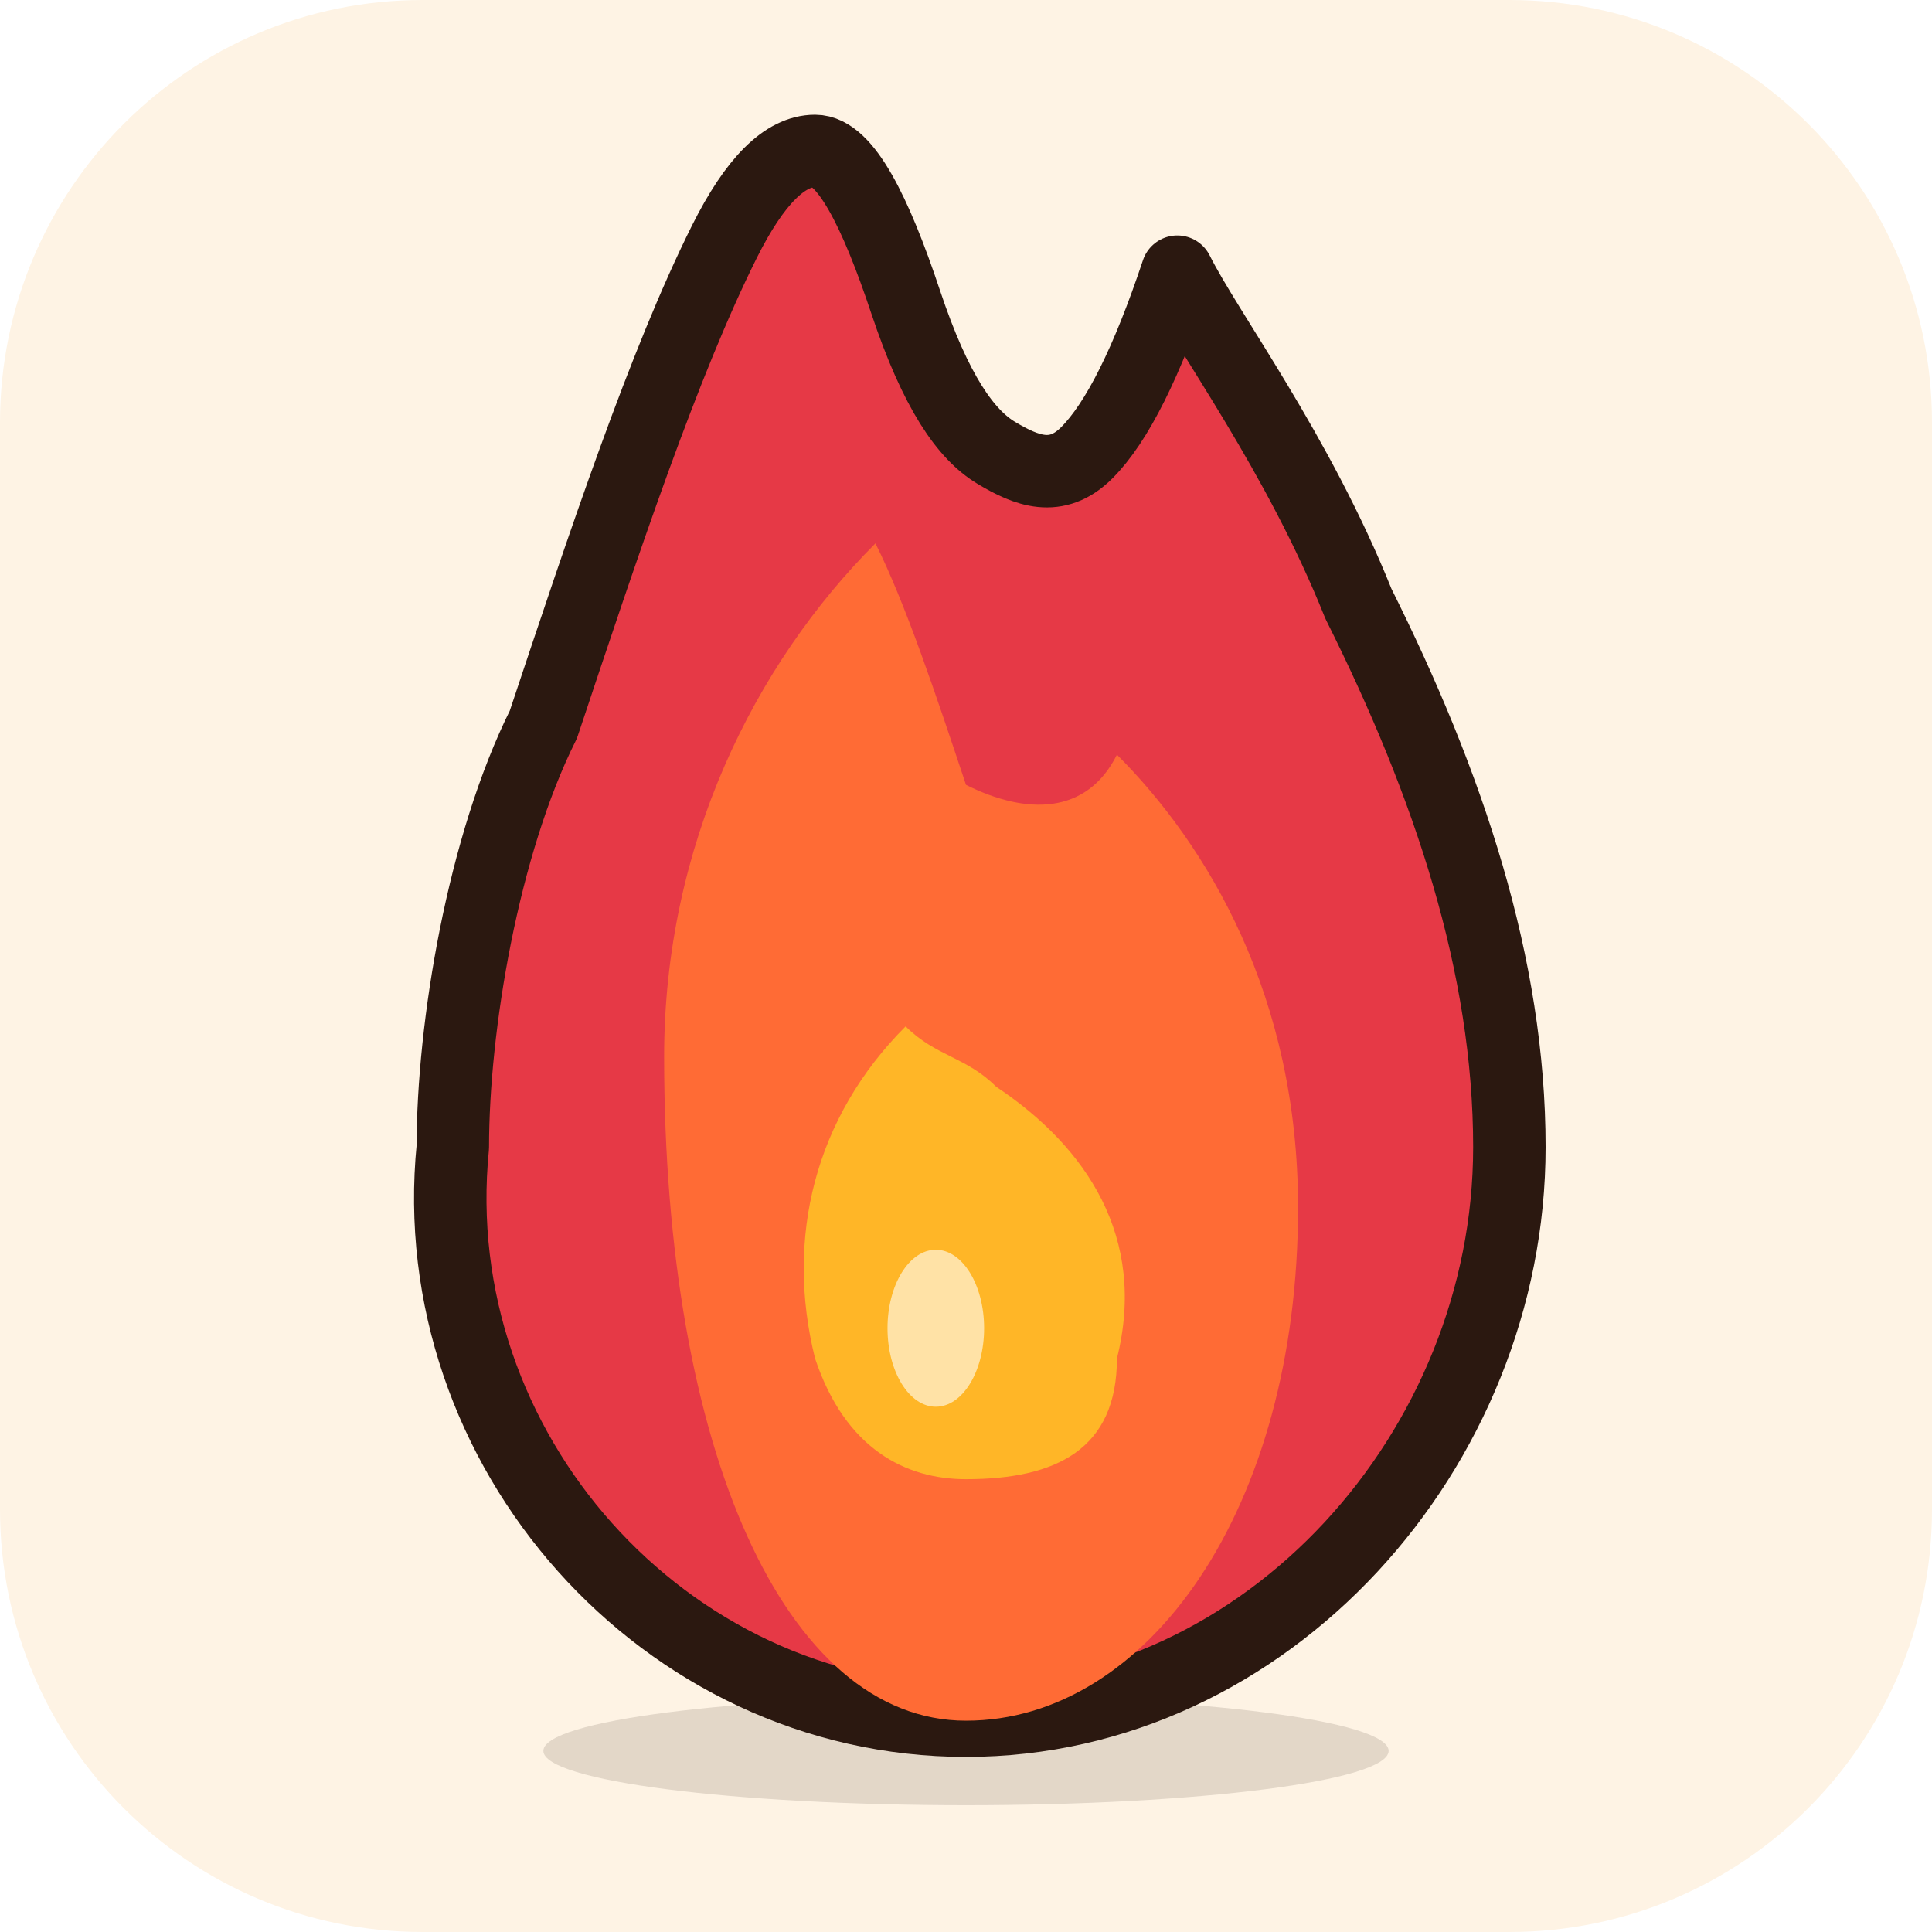
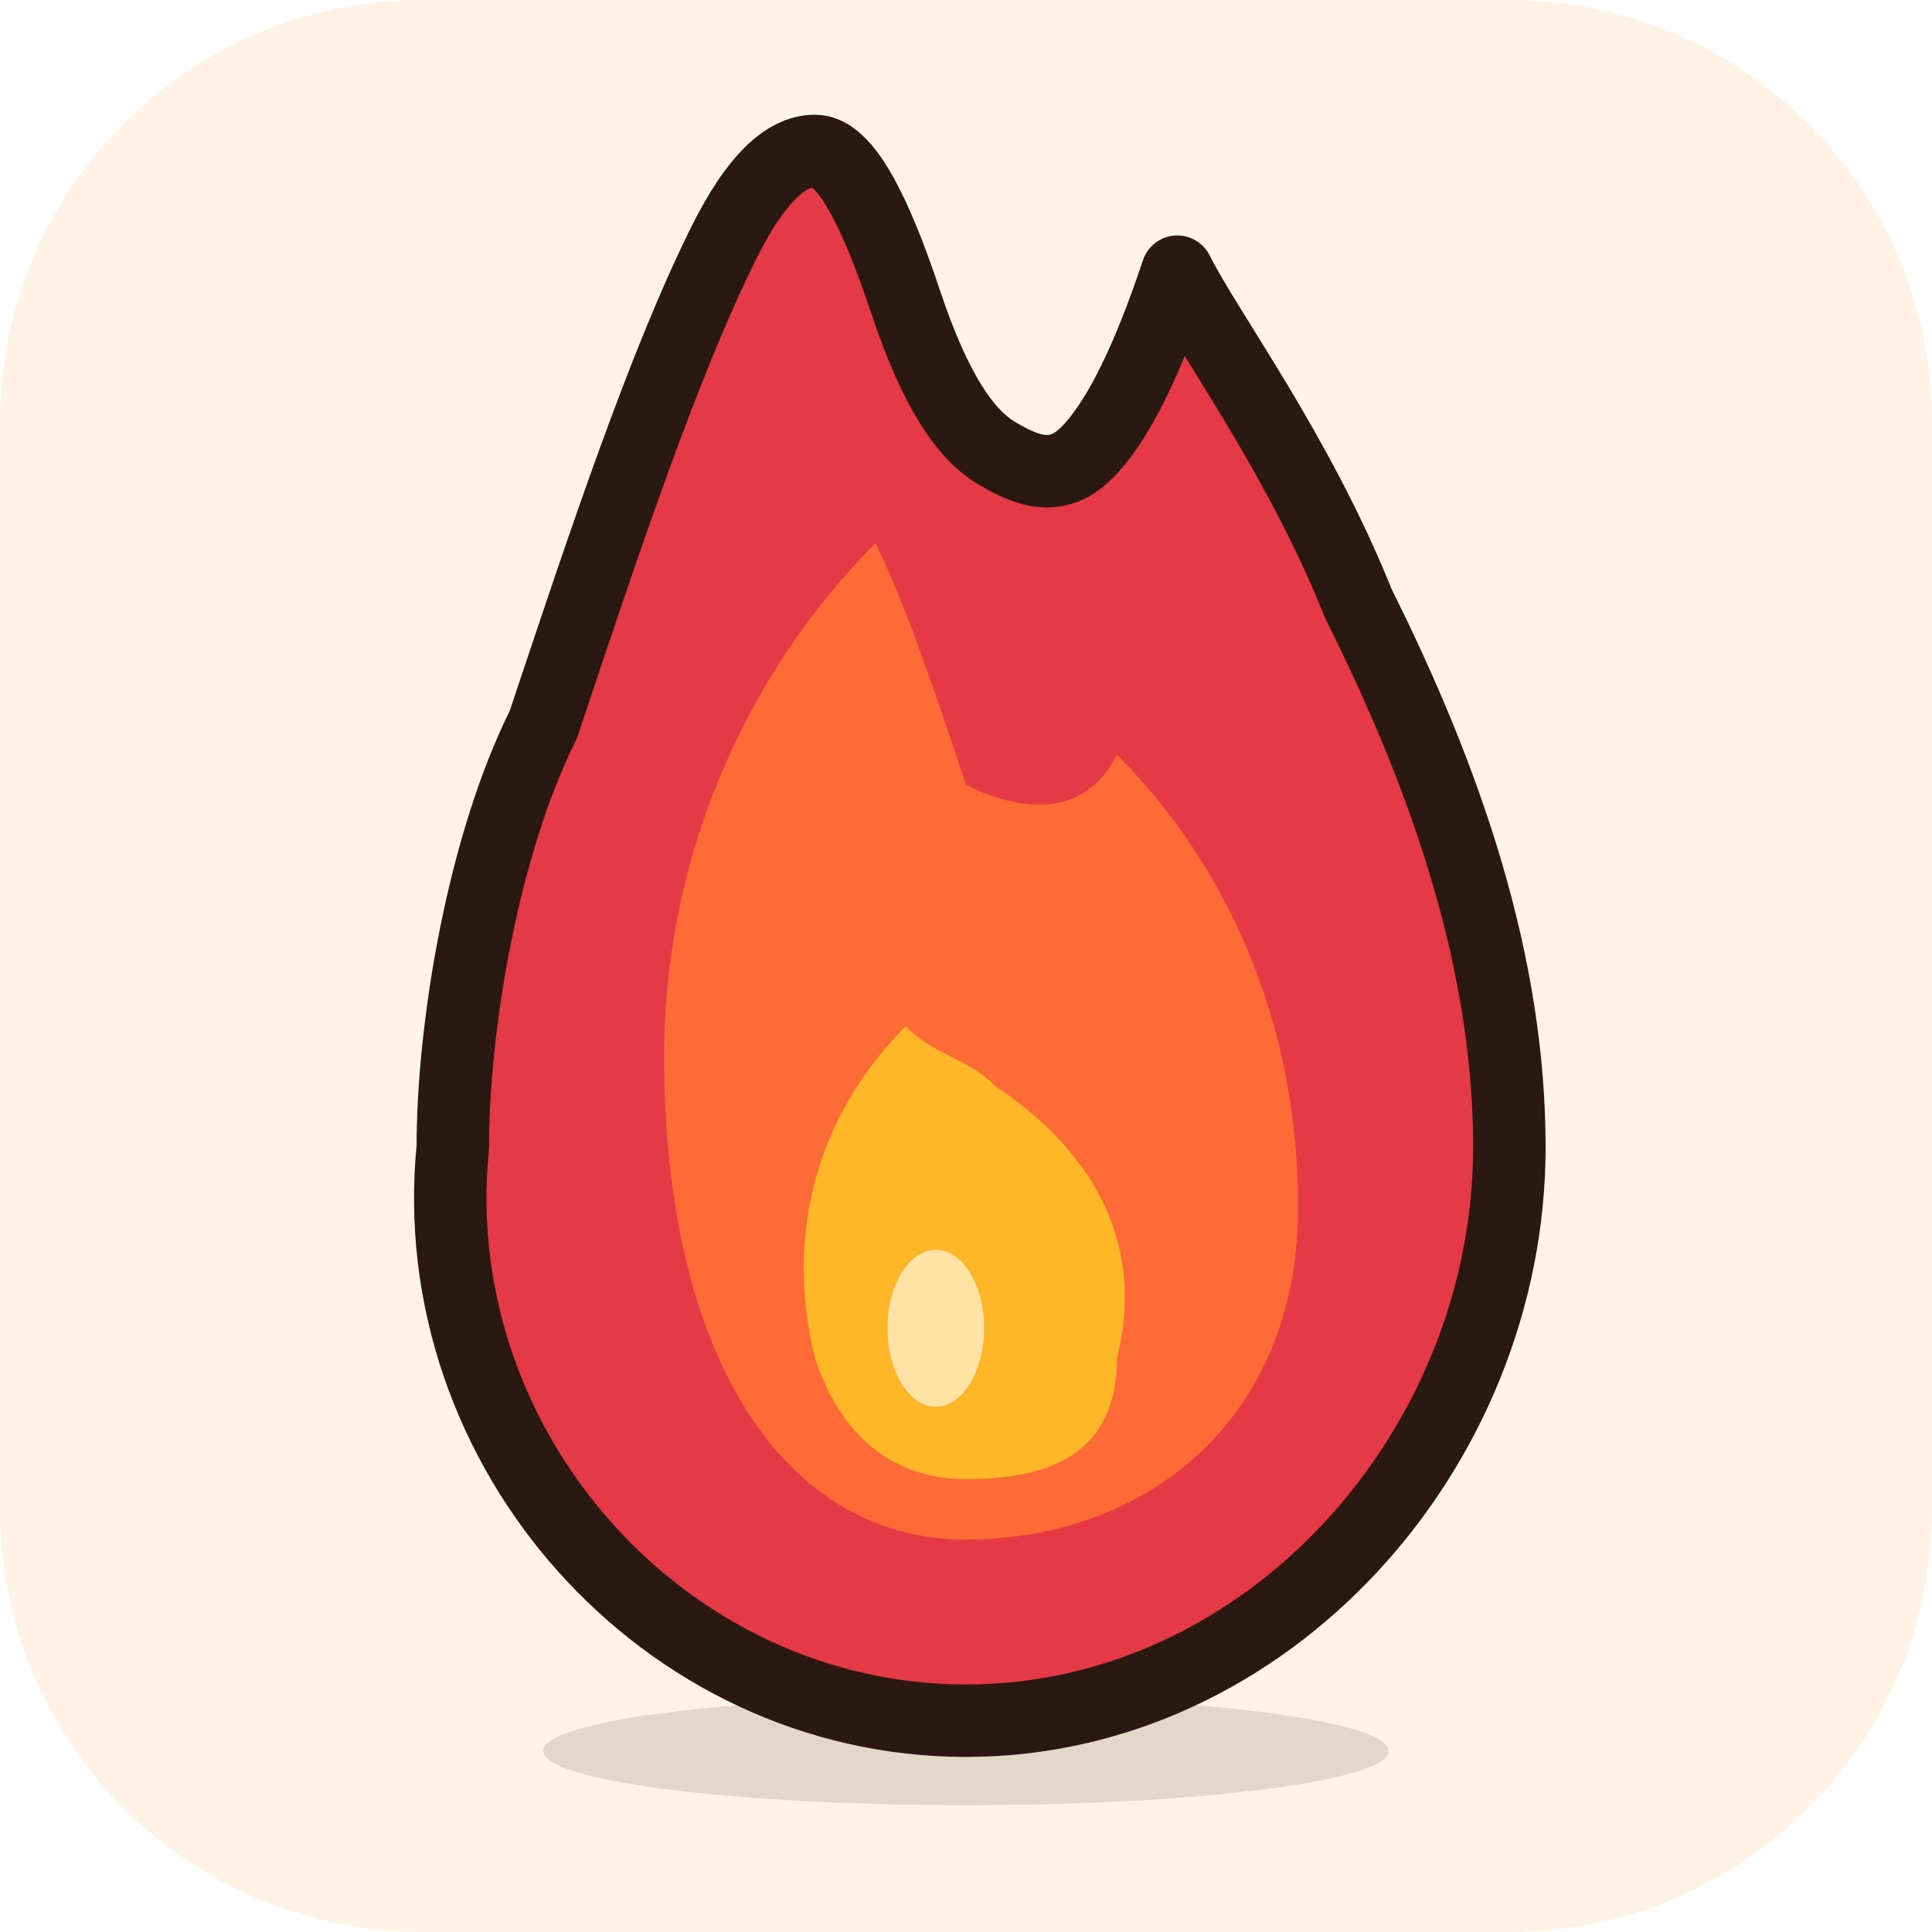
<svg xmlns="http://www.w3.org/2000/svg" viewBox="0 0 32 32">
  <rect width="32" height="32" rx="7" fill="#fef3e4" />
  <ellipse cx="16" cy="29" rx="7" ry="0.9" fill="#2b1810" opacity="0.13" />
  <path d="M12 4 C 11 6, 10 9, 9 12 C 8 14, 7.5 17, 7.5 19 C 7 24, 11 28.5, 16 28.5 C 21 28.5, 25 24, 25 19 C 25 16, 24 13, 22.5 10 C 21.5 7.5, 20 5.5, 19.5 4.5 C 19 6, 18.5 7, 18 7.5 C 17.5 8, 17 7.8, 16.5 7.5 C 16 7.2, 15.5 6.5, 15 5 C 14.5 3.5, 14 2.5, 13.5 2.5 C 13 2.5, 12.5 3, 12 4 Z" fill="#e63946" stroke="#2b1810" stroke-width="1.2" stroke-linejoin="round" />
-   <path d="M14.5 9 C 12.5 11, 11 14, 11 17.5 C 11 24, 13 28.5, 16 28.5 C 19 28.5, 21.5 25, 21.5 20 C 21.5 16.5, 20 14, 18.5 12.5 C 18 13.5, 17 13.5, 16 13 C 15.5 11.5, 15 10, 14.5 9 Z" fill="#ff6b35" />
+   <path d="M14.5 9 C 12.5 11, 11 14, 11 17.5 C 11 22.5, 13 25.5, 16 25.5 C 19 25.5, 21.5 23.5, 21.5 20 C 21.5 16.5, 20 14, 18.5 12.5 C 18 13.5, 17 13.5, 16 13 C 15.5 11.5, 15 10, 14.5 9 Z" fill="#ff6b35" />
  <path d="M15 17 C 13.5 18.5, 13 20.5, 13.5 22.5 C 14 24, 15 24.5, 16 24.5 C 17.5 24.5, 18.5 24, 18.5 22.5 C 19 20.5, 18 19, 16.5 18 C 16 17.5, 15.5 17.5, 15 17 Z" fill="#ffb627" />
  <ellipse cx="15.5" cy="22" rx="0.8" ry="1.3" fill="#fff5db" opacity="0.7" />
</svg>
